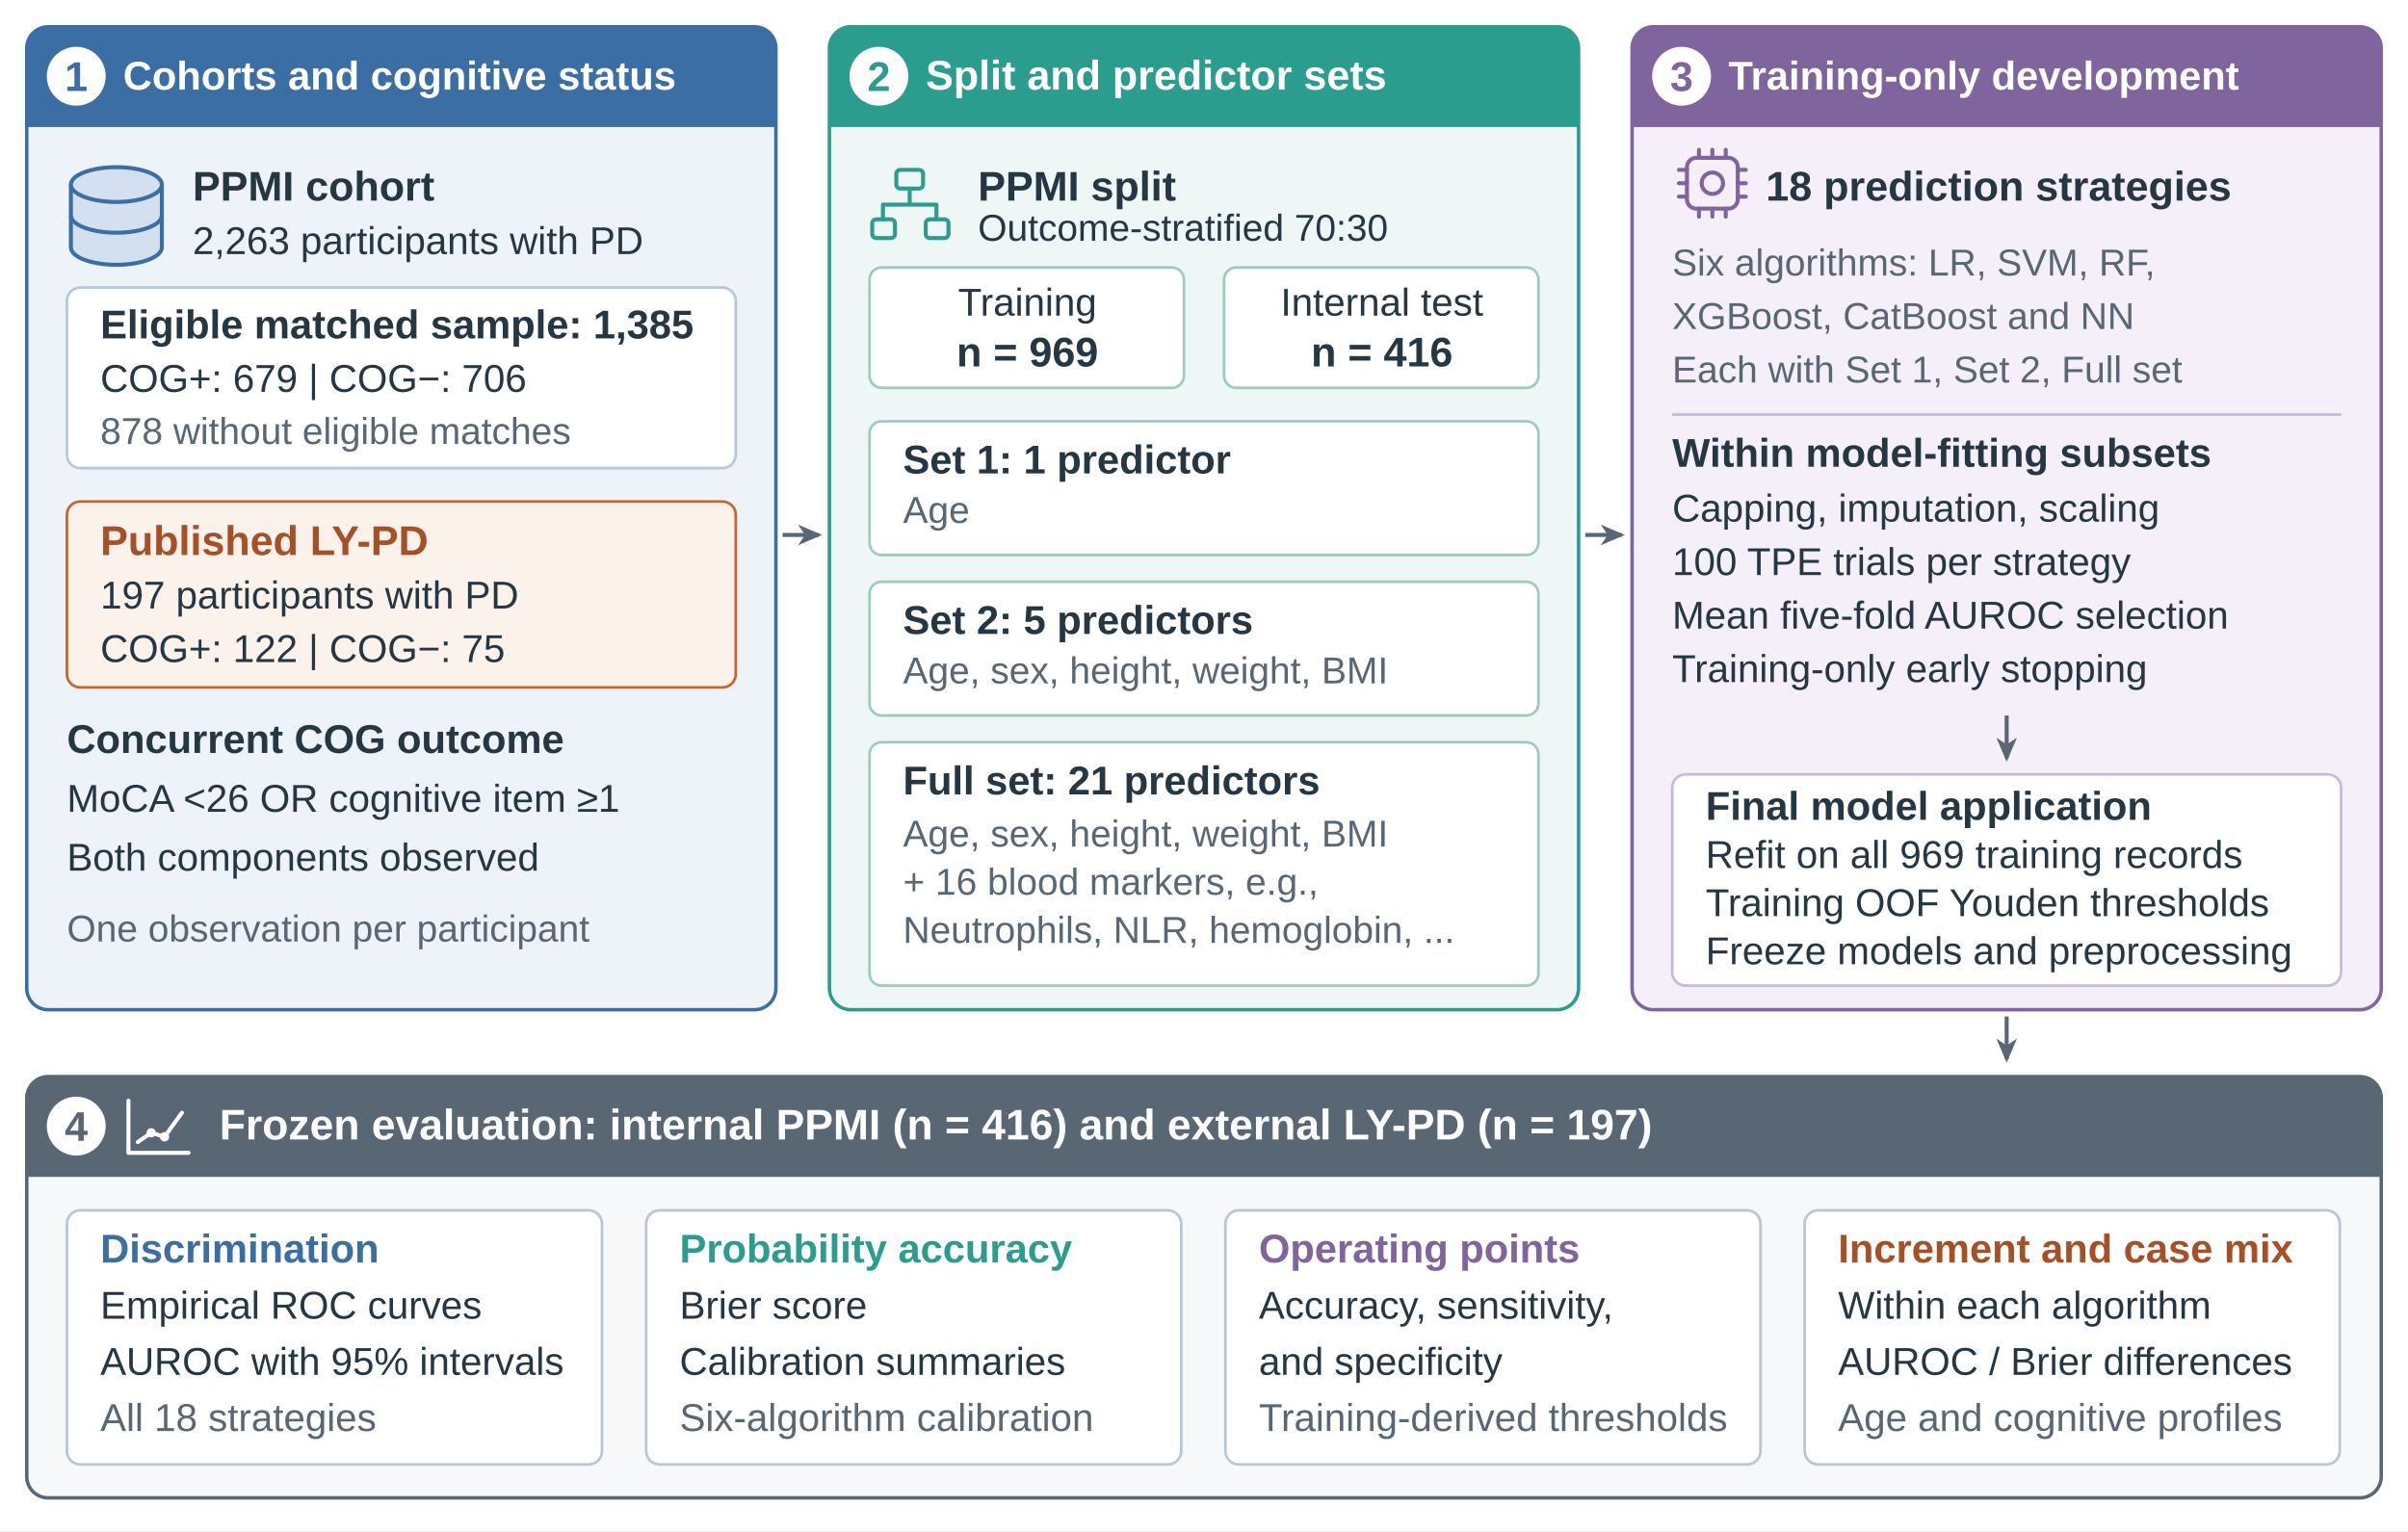
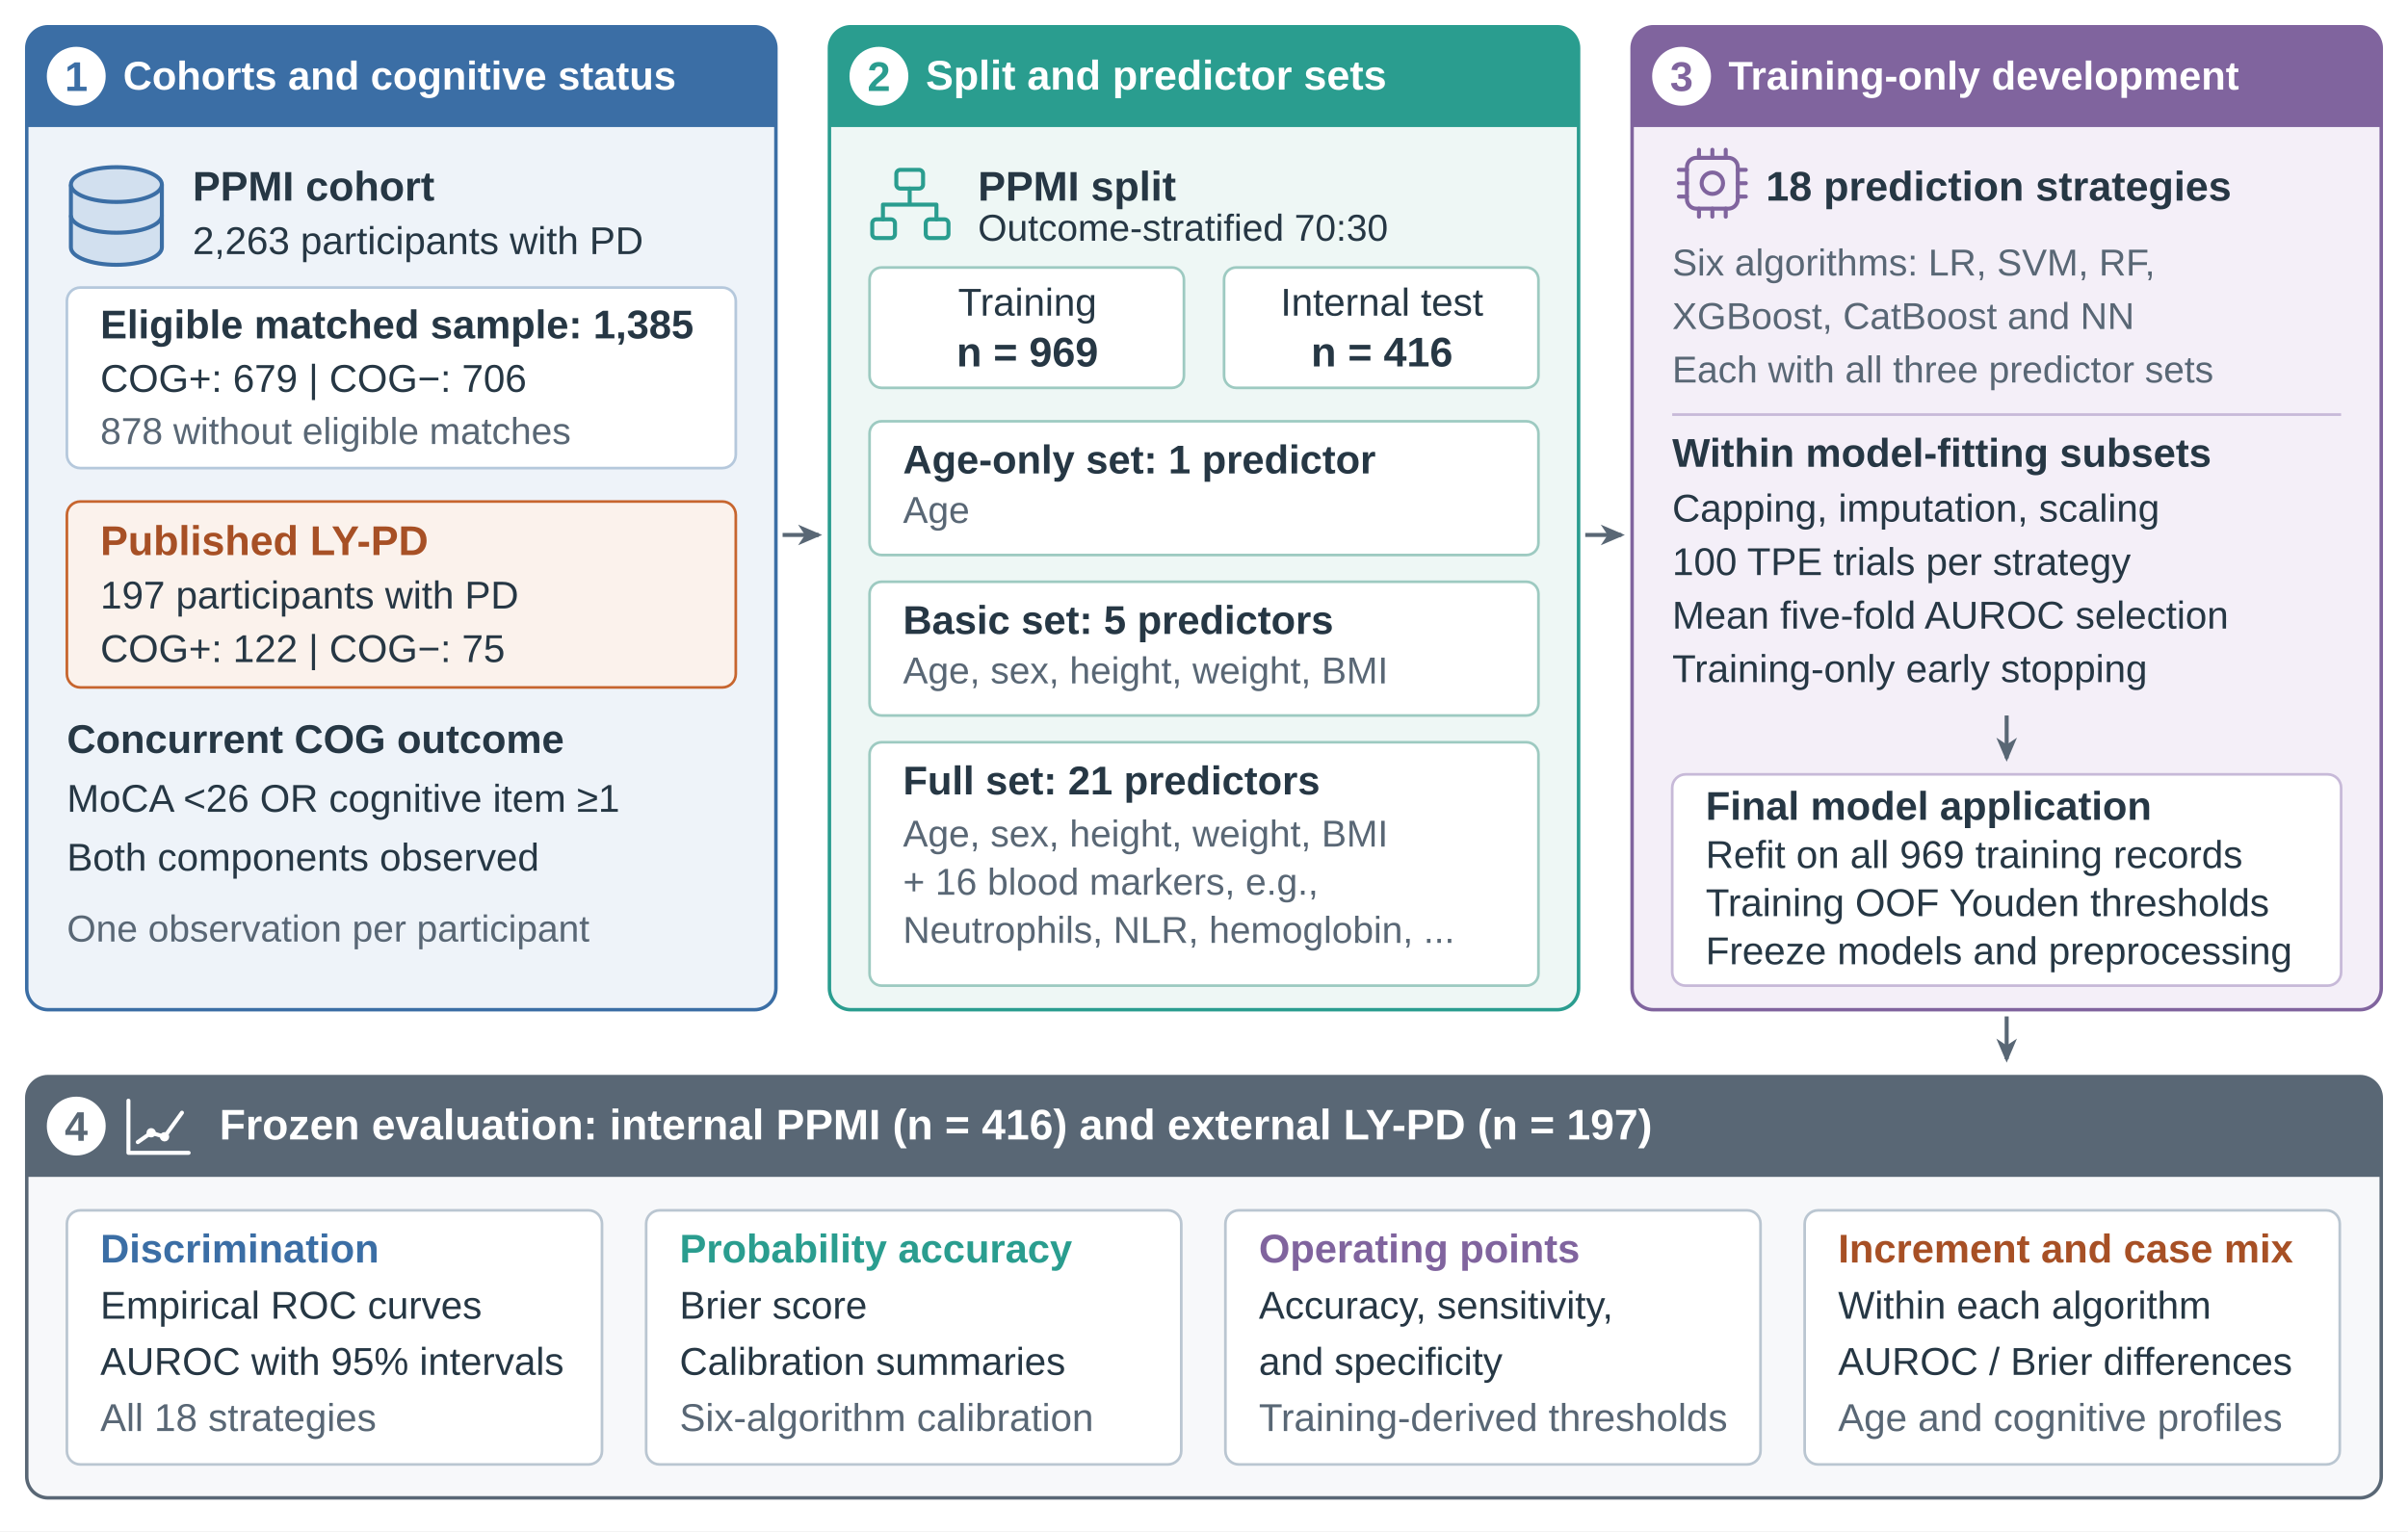
<svg xmlns="http://www.w3.org/2000/svg" width="180mm" height="114.5mm" viewBox="0 0 1800 1145" font-family="Arial, Helvetica, sans-serif">
  <defs>
    <marker id="arrow" markerUnits="userSpaceOnUse" viewBox="0 0 14 12" refX="12" refY="6" markerWidth="18" markerHeight="16" orient="auto">
      <path d="M0 0 L14 6 L0 12 L4 6 Z" fill="#596775" />
    </marker>
  </defs>
  <rect width="1800" height="1145" fill="#ffffff" />
  <rect x="20" y="20" width="560" height="735" rx="16" fill="#eef3f9" stroke="#3b6ea5" stroke-width="2.6" />
  <path d="M20 36 a16 16 0 0 1 16 -16 h528 a16 16 0 0 1 16 16 v59 H20 Z" fill="#3b6ea5" />
  <circle cx="57" cy="57" r="22" fill="#ffffff" />
  <text x="57" y="68" font-size="31" font-weight="bold" text-anchor="middle" fill="#3b6ea5">1</text>
  <text x="92" y="67" font-size="30" font-weight="bold" fill="#ffffff">Cohorts and cognitive status</text>
  <g transform="translate(53,125)" stroke="#3b6ea5" stroke-width="3" fill="#d2e0ef">
    <path d="M0 13 v47 a34 13 0 0 0 68 0 V13" />
    <ellipse cx="34" cy="13" rx="34" ry="13" />
    <path d="M0 36 a34 13 0 0 0 68 0" fill="none" />
  </g>
  <text x="144" y="150" font-size="31" font-weight="bold" fill="#263744">PPMI cohort</text>
  <text x="144" y="190" font-size="29" fill="#263744">2,263 participants with PD</text>
  <rect x="50" y="215" width="500" height="135" rx="10" fill="#ffffff" stroke="#b5c8dc" stroke-width="2" />
  <text x="75" y="253" font-size="30" font-weight="bold" fill="#263744">Eligible matched sample: 1,385</text>
  <text x="75" y="293" font-size="29" fill="#263744">COG+: 679  |  COG−: 706</text>
  <text x="75" y="332" font-size="28" fill="#596775">878 without eligible matches</text>
  <rect x="50" y="375" width="500" height="139" rx="10" fill="#fbf2ec" stroke="#c7652e" stroke-width="2" />
  <text x="75" y="415" font-size="31" font-weight="bold" fill="#a75025">Published LY-PD</text>
  <text x="75" y="455" font-size="29" fill="#263744">197 participants with PD</text>
  <text x="75" y="495" font-size="29" fill="#263744">COG+: 122  |  COG−: 75</text>
  <text x="50" y="563" font-size="30" font-weight="bold" fill="#263744">Concurrent COG outcome</text>
  <text x="50" y="607" font-size="29" fill="#263744">MoCA &lt;26 OR cognitive item ≥1</text>
  <text x="50" y="651" font-size="29" fill="#263744">Both components observed</text>
  <text x="50" y="704" font-size="28" fill="#596775">One observation per participant</text>
  <rect x="620" y="20" width="560" height="735" rx="16" fill="#eef7f5" stroke="#2a9d8f" stroke-width="2.6" />
  <path d="M620 36 a16 16 0 0 1 16 -16 h528 a16 16 0 0 1 16 16 v59 H620 Z" fill="#2a9d8f" />
  <circle cx="657" cy="57" r="22" fill="#ffffff" />
  <text x="657" y="68" font-size="31" font-weight="bold" text-anchor="middle" fill="#2a9d8f">2</text>
  <text x="692" y="67" font-size="31" font-weight="bold" fill="#ffffff">Split and predictor sets</text>
  <g id="split-icon" transform="translate(652,127)" fill="none" stroke="#2a9d8f" stroke-width="3" stroke-linecap="round" stroke-linejoin="round">
    <rect x="18" y="0" width="20" height="14" rx="3" />
    <path d="M28 14 V26 M8 37 V26 H48 V37" />
    <rect x="0" y="37" width="17" height="14" rx="3" />
    <rect x="40" y="37" width="17" height="14" rx="3" />
  </g>
  <text x="731" y="150" font-size="31" font-weight="bold" fill="#263744">PPMI split</text>
  <text x="731" y="180" font-size="28" fill="#263744">Outcome-stratified 70:30</text>
  <rect x="650" y="200" width="235" height="90" rx="9" fill="#ffffff" stroke="#9dcac1" stroke-width="2" />
  <rect x="915" y="200" width="235" height="90" rx="9" fill="#ffffff" stroke="#9dcac1" stroke-width="2" />
  <text x="768" y="236" font-size="29" text-anchor="middle" fill="#263744">Training</text>
  <text x="768" y="274" font-size="31" font-weight="bold" text-anchor="middle" fill="#263744">n = 969</text>
  <text x="1033" y="236" font-size="29" text-anchor="middle" fill="#263744">Internal test</text>
  <text x="1033" y="274" font-size="31" font-weight="bold" text-anchor="middle" fill="#263744">n = 416</text>
  <rect x="650" y="315" width="500" height="100" rx="9" fill="#ffffff" stroke="#9dcac1" stroke-width="2" />
-   <text x="675" y="354" font-size="30" font-weight="bold" fill="#263744">Set 1: 1 predictor</text>
+   <text x="675" y="354" font-size="30" font-weight="bold" fill="#263744">Age-only set: 1 predictor</text>
  <text x="675" y="391" font-size="28" fill="#596775">Age</text>
  <rect x="650" y="435" width="500" height="100" rx="9" fill="#ffffff" stroke="#9dcac1" stroke-width="2" />
-   <text x="675" y="474" font-size="30" font-weight="bold" fill="#263744">Set 2: 5 predictors</text>
+   <text x="675" y="474" font-size="30" font-weight="bold" fill="#263744">Basic set: 5 predictors</text>
  <text x="675" y="511" font-size="28" fill="#596775">Age, sex, height, weight, BMI</text>
  <rect x="650" y="555" width="500" height="182" rx="9" fill="#ffffff" stroke="#9dcac1" stroke-width="2" />
  <text x="675" y="594" font-size="30" font-weight="bold" fill="#263744">Full set: 21 predictors</text>
  <text x="675" y="633" font-size="28" fill="#596775">Age, sex, height, weight, BMI</text>
  <text x="675" y="669" font-size="28" fill="#596775">+ 16 blood markers, e.g.,</text>
  <text x="675" y="705" font-size="28" fill="#596775">Neutrophils, NLR, hemoglobin, ...</text>
  <rect x="1220" y="20" width="560" height="735" rx="16" fill="#f4eff8" stroke="#80649e" stroke-width="2.6" />
  <path d="M1220 36 a16 16 0 0 1 16 -16 h528 a16 16 0 0 1 16 16 v59 H1220 Z" fill="#80649e" />
  <circle cx="1257" cy="57" r="22" fill="#ffffff" />
  <text x="1257" y="68" font-size="31" font-weight="bold" text-anchor="middle" fill="#80649e">3</text>
  <text x="1292" y="67" font-size="30" font-weight="bold" fill="#ffffff">Training-only development</text>
  <g id="training-icon" transform="translate(1252,112)" fill="none" stroke="#80649e" stroke-width="3" stroke-linecap="round" stroke-linejoin="round">
    <rect x="9" y="6" width="38" height="38" rx="7" />
    <path d="M18 0 V6 M28 0 V6 M38 0 V6 M18 44 V50 M28 44 V50 M38 44 V50 M3 15 H9 M3 25 H9 M3 35 H9 M47 15 H53 M47 25 H53 M47 35 H53" />
    <circle cx="28" cy="25" r="8" />
  </g>
  <text x="1320" y="150" font-size="31" font-weight="bold" fill="#263744">18 prediction strategies</text>
  <text x="1250" y="206" font-size="28" fill="#596775">Six algorithms: LR, SVM, RF,</text>
  <text x="1250" y="246" font-size="28" fill="#596775">XGBoost, CatBoost and NN</text>
-   <text x="1250" y="286" font-size="28" fill="#596775">Each with Set 1, Set 2, Full set</text>
+   <text x="1250" y="286" font-size="28" fill="#596775">Each with all three predictor sets</text>
  <line x1="1250" y1="310" x2="1750" y2="310" stroke="#c7b9d8" stroke-width="2" />
  <text x="1250" y="349" font-size="30" font-weight="bold" fill="#263744">Within model-fitting subsets</text>
  <text x="1250" y="390" font-size="29" fill="#263744">Capping, imputation, scaling</text>
  <text x="1250" y="430" font-size="29" fill="#263744">100 TPE trials per strategy</text>
  <text x="1250" y="470" font-size="29" fill="#263744">Mean five-fold AUROC selection</text>
  <text x="1250" y="510" font-size="29" fill="#263744">Training-only early stopping</text>
  <path d="M1500 535 V567" stroke="#596775" stroke-width="3" fill="none" marker-end="url(#arrow)" />
  <rect x="1250" y="579" width="500" height="158" rx="10" fill="#ffffff" stroke="#c7b9d8" stroke-width="2" />
  <text x="1275" y="613" font-size="30" font-weight="bold" fill="#263744">Final model application</text>
  <text x="1275" y="649" font-size="29" fill="#263744">Refit on all 969 training records</text>
  <text x="1275" y="685" font-size="29" fill="#263744">Training OOF Youden thresholds</text>
  <text x="1275" y="721" font-size="29" fill="#263744">Freeze models and preprocessing</text>
  <path id="stage-1-to-2" d="M585 400 H612" stroke="#596775" stroke-width="3" fill="none" marker-end="url(#arrow)" />
  <path id="stage-2-to-3" d="M1185 400 H1212" stroke="#596775" stroke-width="3" fill="none" marker-end="url(#arrow)" />
  <path d="M1500 760 V792" stroke="#596775" stroke-width="3" fill="none" marker-end="url(#arrow)" />
  <rect x="20" y="805" width="1760" height="315" rx="16" fill="#f7f8fa" stroke="#596775" stroke-width="2.6" />
  <path d="M20 821 a16 16 0 0 1 16 -16 h1728 a16 16 0 0 1 16 16 v59 H20 Z" fill="#596775" />
  <circle cx="57" cy="842" r="22" fill="#ffffff" />
  <text x="57" y="853" font-size="31" font-weight="bold" text-anchor="middle" fill="#596775">4</text>
  <g id="evaluation-icon" transform="translate(96,823)" fill="none" stroke="#ffffff" stroke-width="3" stroke-linecap="round" stroke-linejoin="round">
    <path d="M0 0 V39 H45 M7 31 L17 24 L27 27 L40 9" />
    <circle cx="17" cy="24" r="2" />
    <circle cx="27" cy="27" r="2" />
  </g>
  <text x="164" y="852" font-size="32" font-weight="bold" fill="#ffffff">Frozen evaluation: internal PPMI (n = 416) and external LY-PD (n = 197)</text>
  <rect x="50" y="905" width="400" height="190" rx="10" fill="#ffffff" stroke="#bac6d1" stroke-width="2" />
  <text x="75" y="944" font-size="30" font-weight="bold" fill="#3b6ea5">Discrimination</text>
  <text x="75" y="986" font-size="29" fill="#263744">Empirical ROC curves</text>
  <text x="75" y="1028" font-size="29" fill="#263744">AUROC with 95% intervals</text>
  <text x="75" y="1070" font-size="29" fill="#596775">All 18 strategies</text>
  <rect x="483" y="905" width="400" height="190" rx="10" fill="#ffffff" stroke="#bac6d1" stroke-width="2" />
  <text x="508" y="944" font-size="30" font-weight="bold" fill="#2a9d8f">Probability accuracy</text>
  <text x="508" y="986" font-size="29" fill="#263744">Brier score</text>
  <text x="508" y="1028" font-size="29" fill="#263744">Calibration summaries</text>
  <text x="508" y="1070" font-size="29" fill="#596775">Six-algorithm calibration</text>
  <rect x="916" y="905" width="400" height="190" rx="10" fill="#ffffff" stroke="#bac6d1" stroke-width="2" />
  <text x="941" y="944" font-size="30" font-weight="bold" fill="#80649e">Operating points</text>
  <text x="941" y="986" font-size="29" fill="#263744">Accuracy, sensitivity,</text>
  <text x="941" y="1028" font-size="29" fill="#263744">and specificity</text>
  <text x="941" y="1070" font-size="29" fill="#596775">Training-derived thresholds</text>
  <rect x="1349" y="905" width="400" height="190" rx="10" fill="#ffffff" stroke="#bac6d1" stroke-width="2" />
  <text x="1374" y="944" font-size="30" font-weight="bold" fill="#a75025">Increment and case mix</text>
  <text x="1374" y="986" font-size="29" fill="#263744">Within each algorithm</text>
  <text x="1374" y="1028" font-size="29" fill="#263744">AUROC / Brier differences</text>
  <text x="1374" y="1070" font-size="29" fill="#596775">Age and cognitive profiles</text>
</svg>
